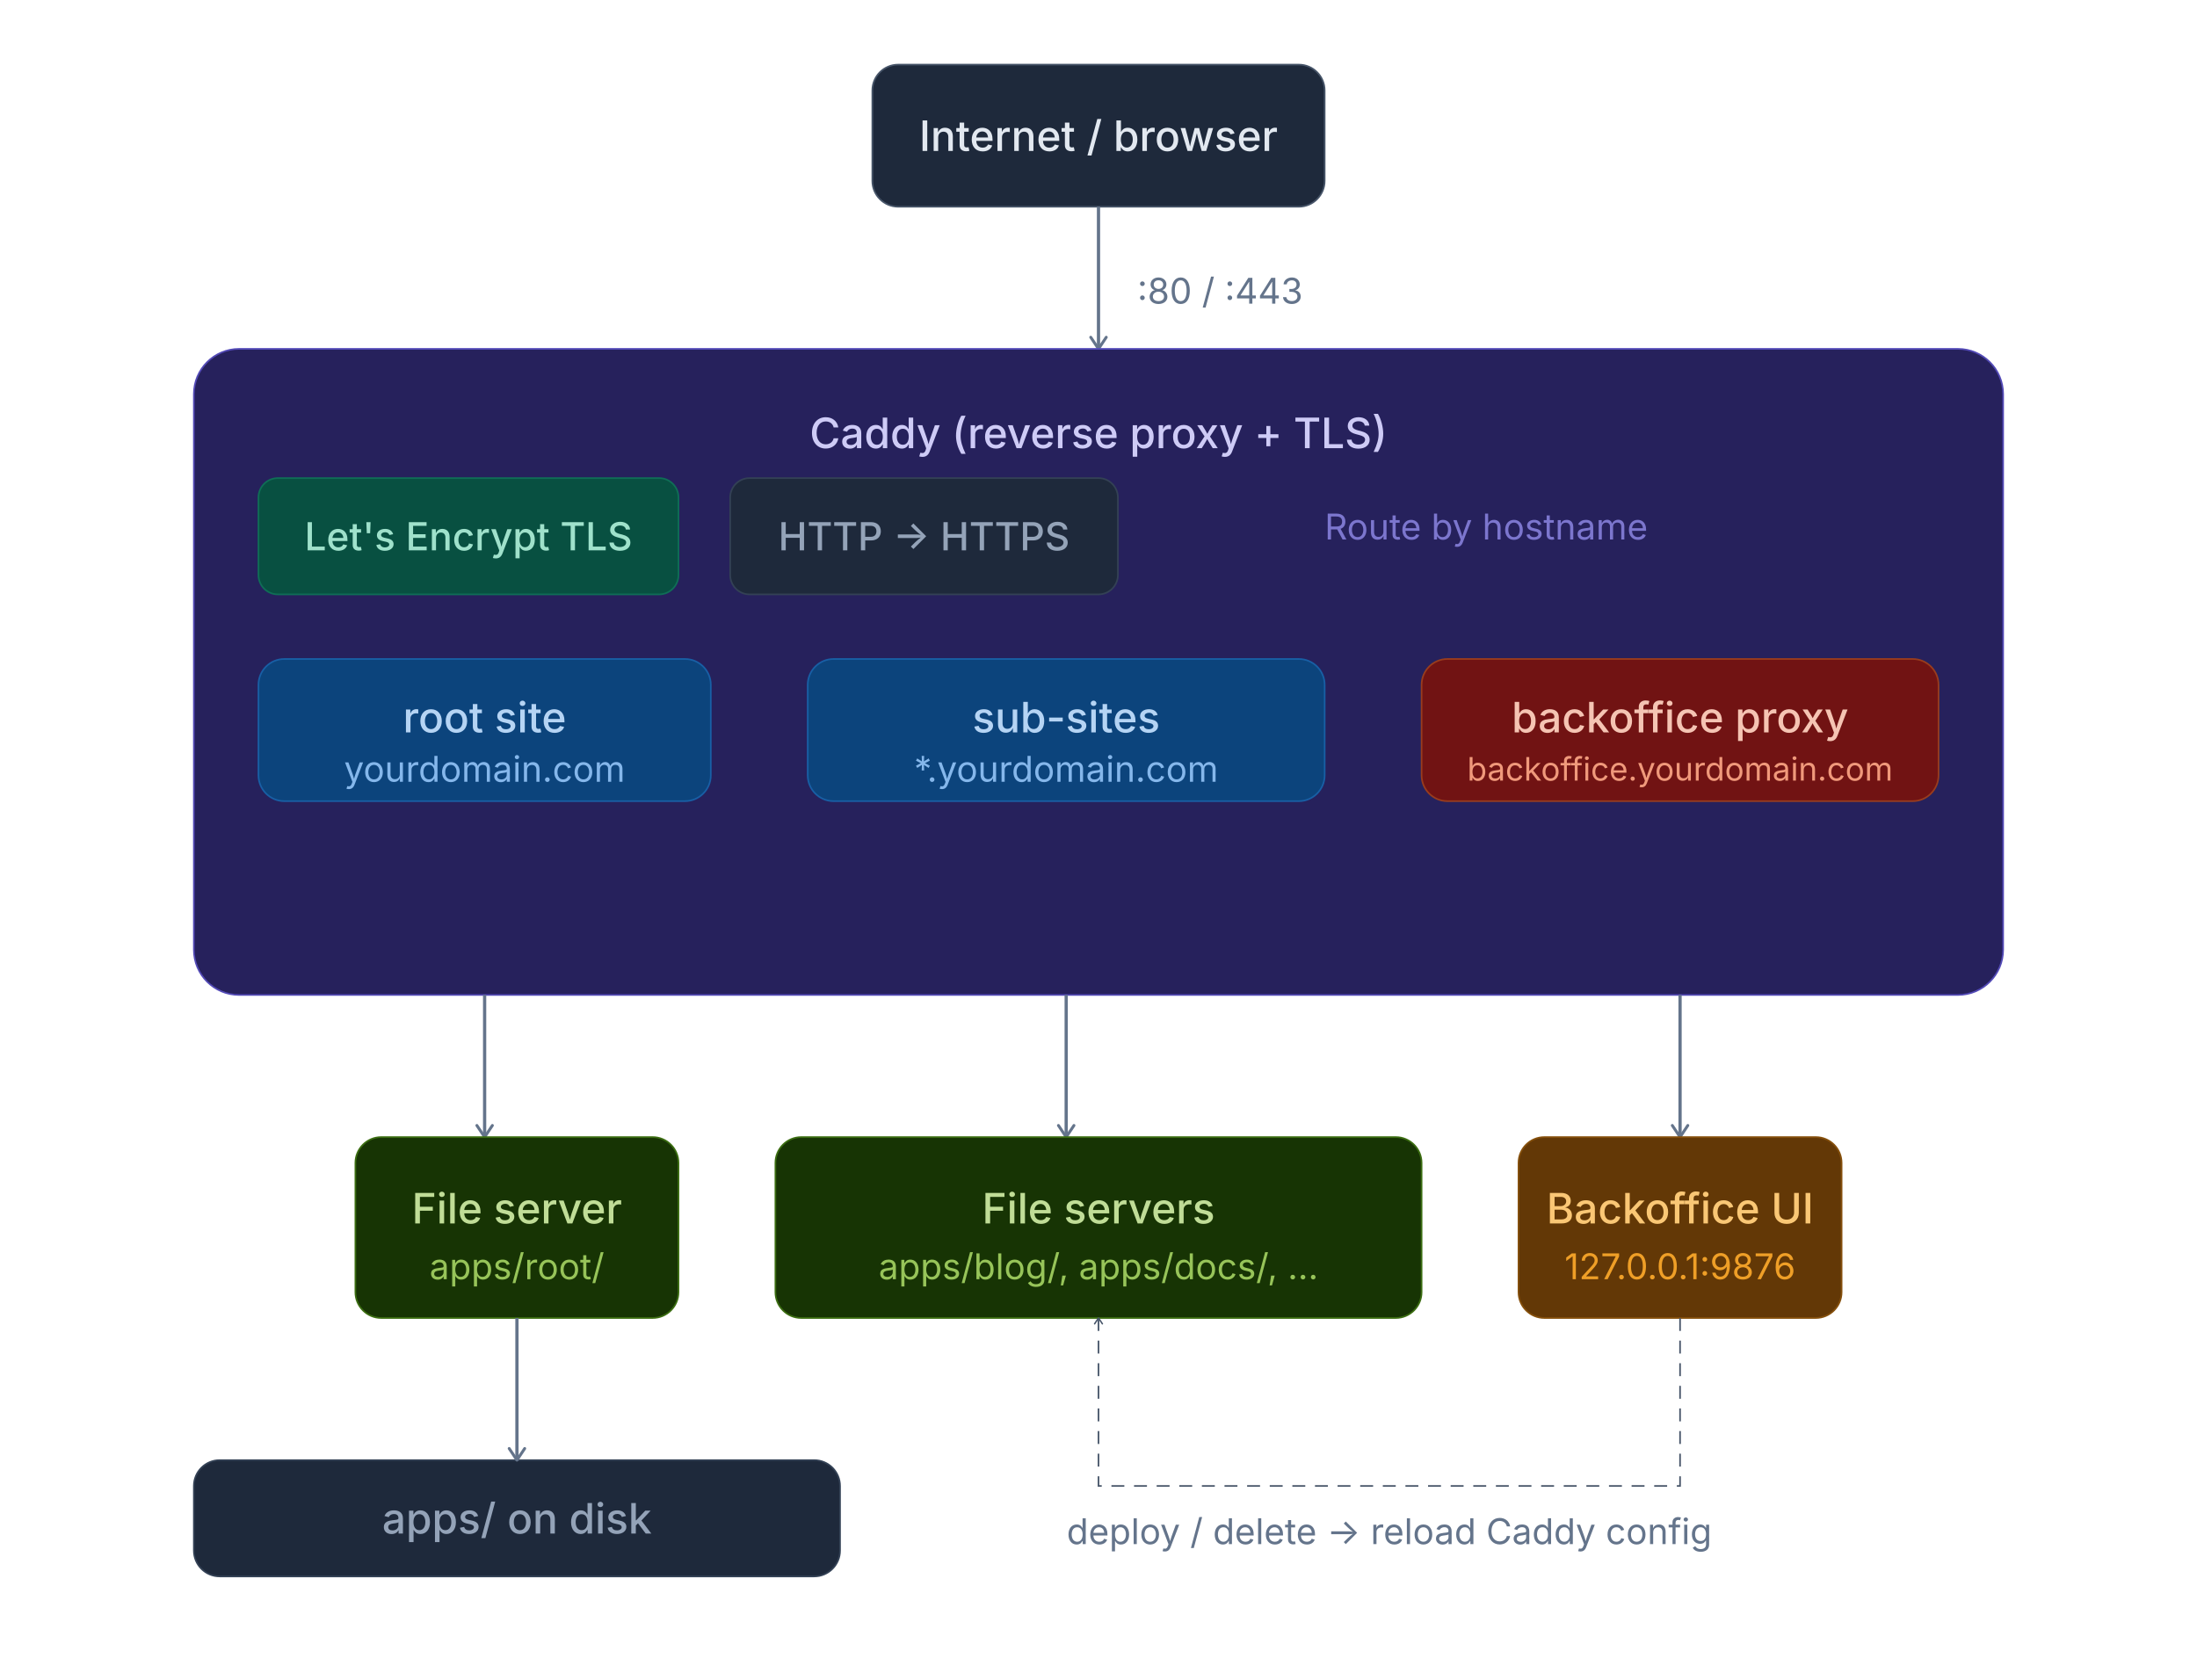
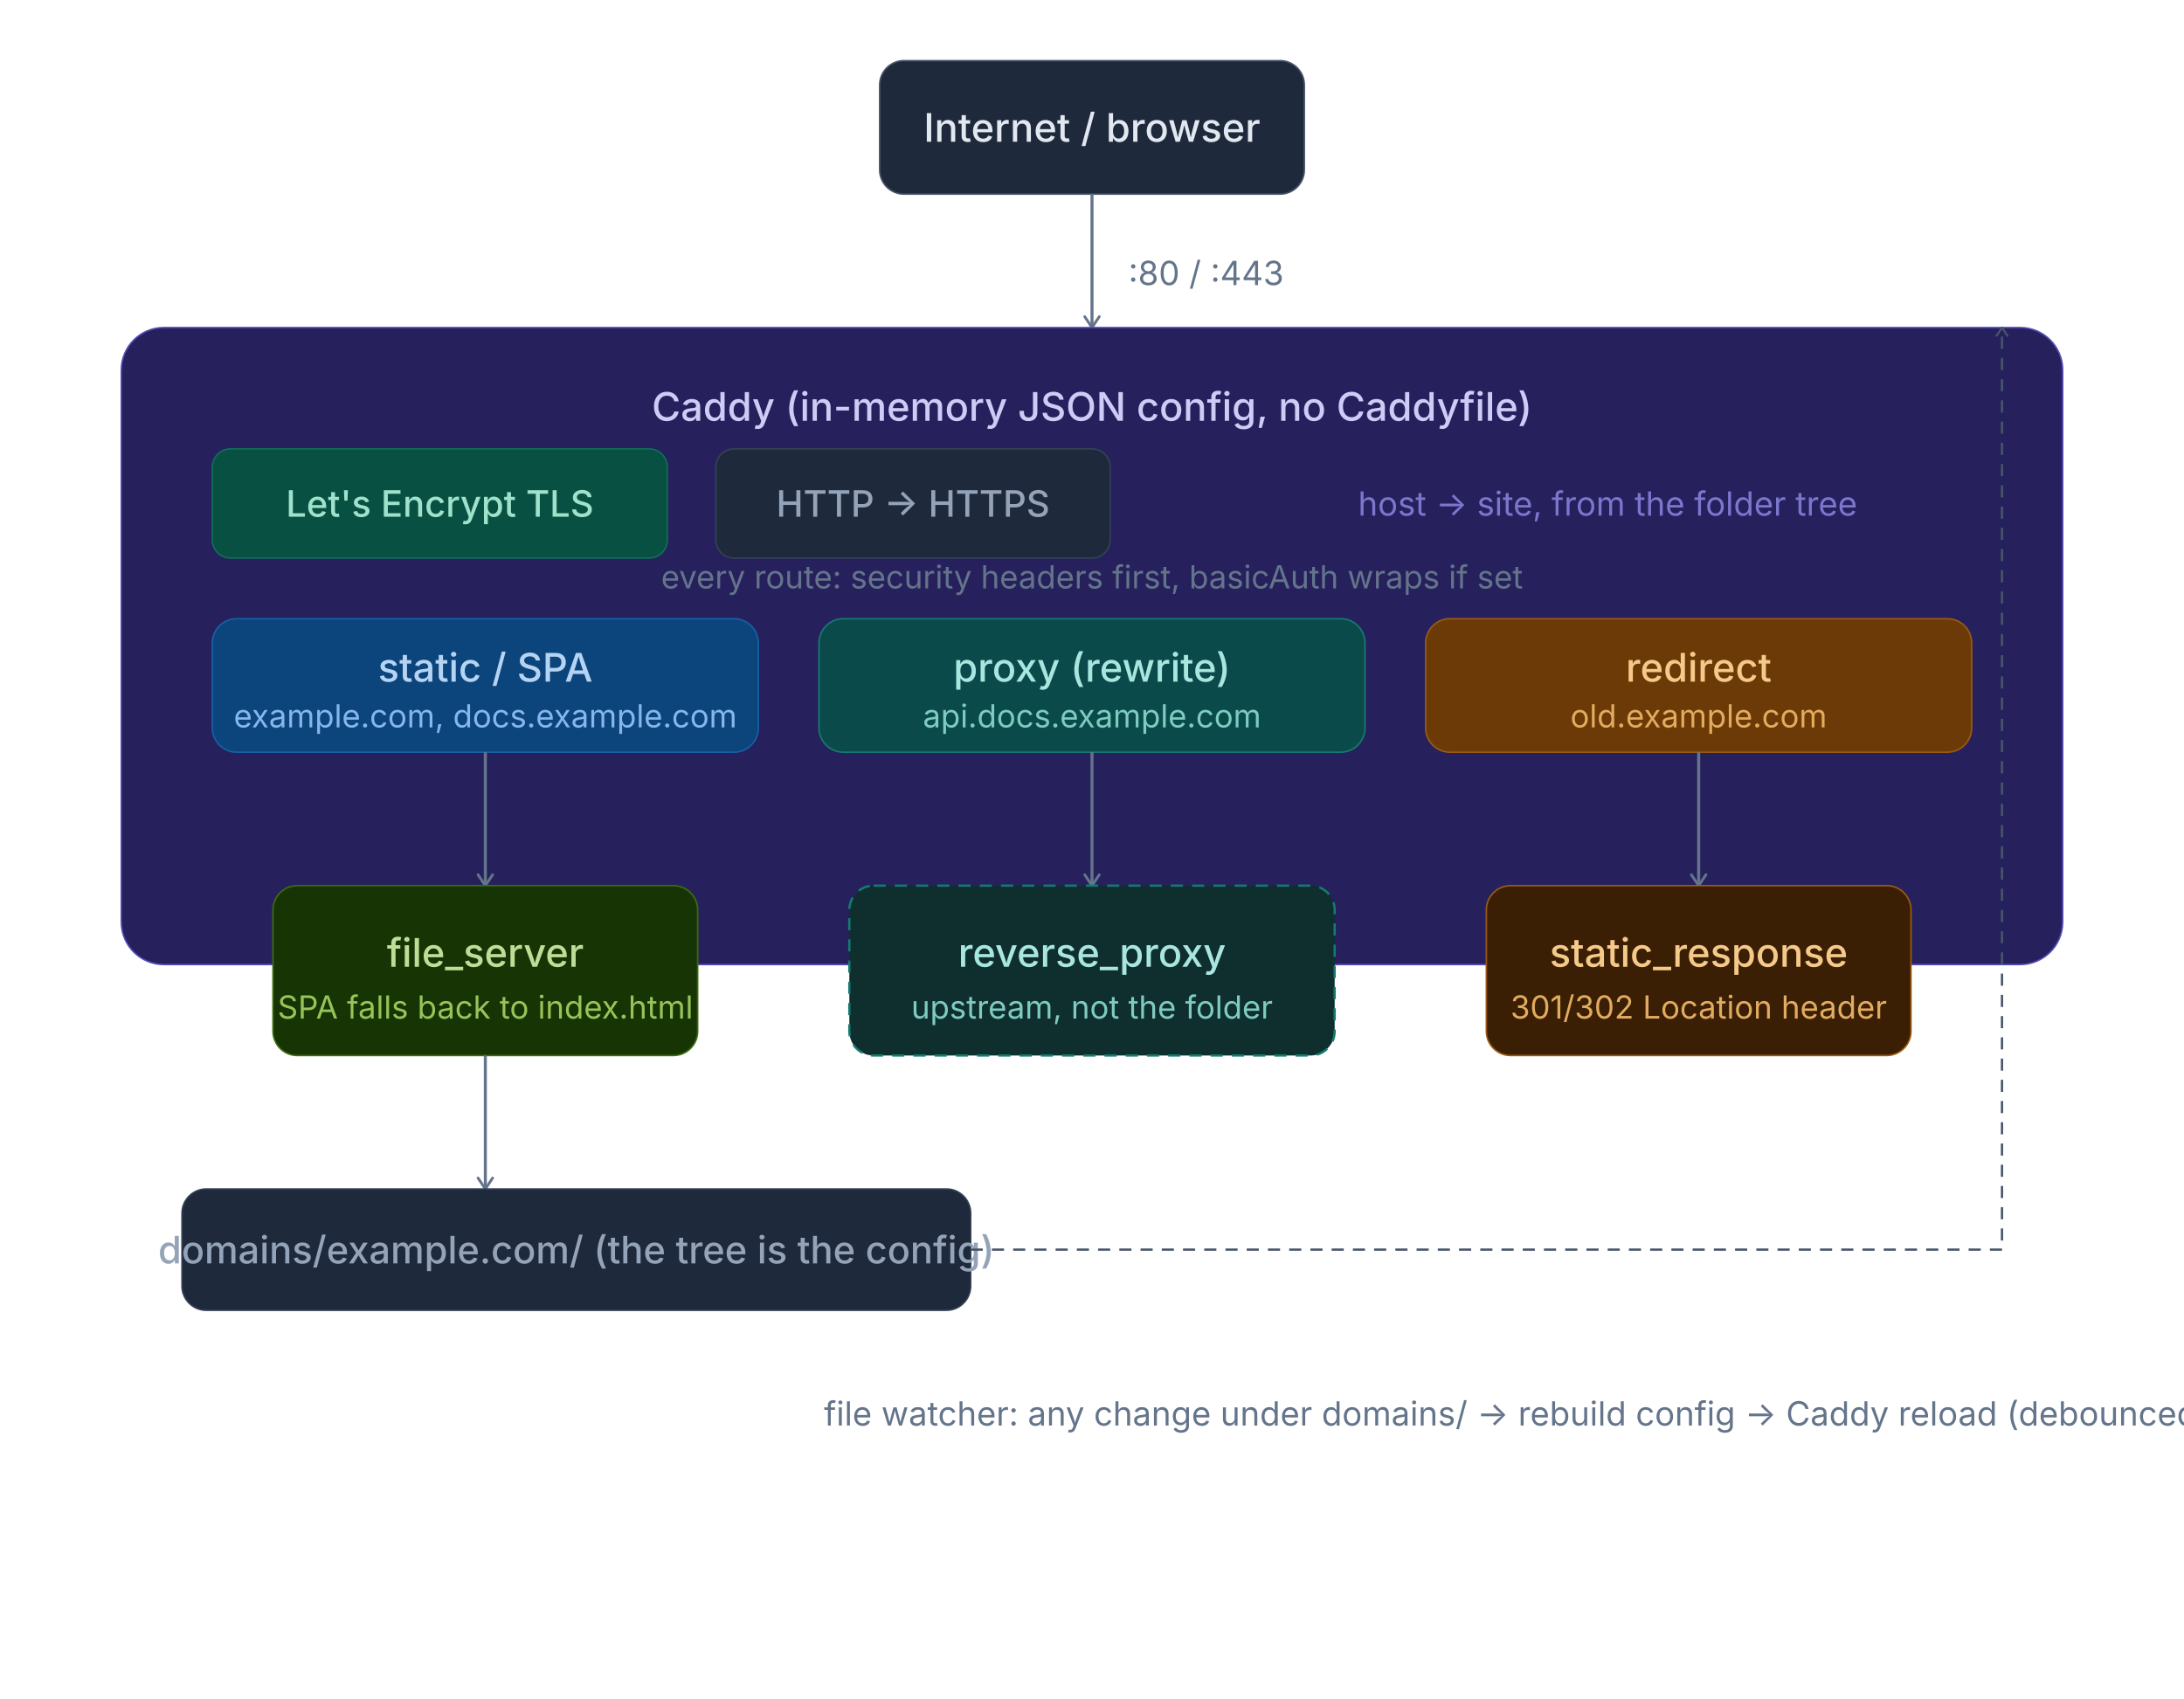
- <svg xmlns="http://www.w3.org/2000/svg" width="680" viewBox="0 0 680 520" style="background:#0f172a;border-radius:12px;font-family:system-ui,-apple-system,sans-serif">
+ <svg xmlns="http://www.w3.org/2000/svg" width="720" viewBox="0 0 720 560" style="background:#0f172a;border-radius:12px;font-family:system-ui,-apple-system,sans-serif">
  <defs>
    <marker id="arrow" viewBox="0 0 10 10" refX="8" refY="5" markerWidth="6" markerHeight="6" orient="auto-start-reverse">
      <path d="M2 1L8 5L2 9" fill="none" stroke="context-stroke" stroke-width="1.5" stroke-linecap="round" stroke-linejoin="round" />
    </marker>
  </defs>
-   <rect x="270" y="20" width="140" height="44" rx="8" fill="#1e293b" stroke="#475569" stroke-width="0.5" />
-   <text x="340" y="42" text-anchor="middle" dominant-baseline="central" font-size="13" font-weight="500" fill="#e2e8f0">Internet / browser</text>
-   <line x1="340" y1="64" x2="340" y2="108" stroke="#64748b" stroke-width="1" marker-end="url(#arrow)" />
-   <text x="352" y="90" dominant-baseline="central" font-size="11" fill="#64748b">:80 / :443</text>
-   <rect x="60" y="108" width="560" height="200" rx="14" fill="#26215c" stroke="#534ab7" stroke-width="0.5" />
-   <text x="340" y="134" text-anchor="middle" dominant-baseline="central" font-size="13" font-weight="500" fill="#cecbf6">Caddy (reverse proxy + TLS)</text>
-   <rect x="80" y="148" width="130" height="36" rx="6" fill="#085041" stroke="#0f6e56" stroke-width="0.5" />
+   <rect x="290" y="20" width="140" height="44" rx="8" fill="#1e293b" stroke="#475569" stroke-width="0.5" />
+   <text x="360" y="42" text-anchor="middle" dominant-baseline="central" font-size="13" font-weight="500" fill="#e2e8f0">Internet / browser</text>
+   <line x1="360" y1="64" x2="360" y2="108" stroke="#64748b" stroke-width="1" marker-end="url(#arrow)" />
+   <text x="372" y="90" dominant-baseline="central" font-size="11" fill="#64748b">:80 / :443</text>
+   <rect x="40" y="108" width="640" height="210" rx="14" fill="#26215c" stroke="#534ab7" stroke-width="0.5" />
+   <text x="360" y="134" text-anchor="middle" dominant-baseline="central" font-size="13" font-weight="500" fill="#cecbf6">Caddy (in-memory JSON config, no Caddyfile)</text>
+   <rect x="70" y="148" width="150" height="36" rx="6" fill="#085041" stroke="#0f6e56" stroke-width="0.5" />
  <text x="145" y="166" text-anchor="middle" dominant-baseline="central" font-size="12" font-weight="500" fill="#9fe1cb">Let's Encrypt TLS</text>
-   <rect x="226" y="148" width="120" height="36" rx="6" fill="#1e293b" stroke="#334155" stroke-width="0.5" />
-   <text x="286" y="166" text-anchor="middle" dominant-baseline="central" font-size="12" font-weight="500" fill="#94a3b8">HTTP → HTTPS</text>
-   <text x="460" y="163" text-anchor="middle" dominant-baseline="central" font-size="11" fill="#7c76ce">Route by hostname</text>
-   <rect x="80" y="204" width="140" height="44" rx="8" fill="#0c447c" stroke="#185fa5" stroke-width="0.5" />
-   <text x="150" y="222" text-anchor="middle" dominant-baseline="central" font-size="13" font-weight="500" fill="#b5d4f4">root site</text>
-   <text x="150" y="238" text-anchor="middle" dominant-baseline="central" font-size="11" fill="#85b7eb">yourdomain.com</text>
-   <rect x="250" y="204" width="160" height="44" rx="8" fill="#0c447c" stroke="#185fa5" stroke-width="0.5" />
-   <text x="330" y="222" text-anchor="middle" dominant-baseline="central" font-size="13" font-weight="500" fill="#b5d4f4">sub-sites</text>
-   <text x="330" y="238" text-anchor="middle" dominant-baseline="central" font-size="11" fill="#85b7eb">*.yourdomain.com</text>
-   <rect x="440" y="204" width="160" height="44" rx="8" fill="#711313" stroke="#993c1d" stroke-width="0.5" />
-   <text x="520" y="222" text-anchor="middle" dominant-baseline="central" font-size="13" font-weight="500" fill="#f5c4b3">backoffice proxy</text>
-   <text x="520" y="238" text-anchor="middle" dominant-baseline="central" font-size="10" fill="#f0997b">backoffice.yourdomain.com</text>
-   <line x1="150" y1="308" x2="150" y2="352" stroke="#64748b" stroke-width="1" marker-end="url(#arrow)" />
-   <line x1="330" y1="308" x2="330" y2="352" stroke="#64748b" stroke-width="1" marker-end="url(#arrow)" />
-   <line x1="520" y1="308" x2="520" y2="352" stroke="#64748b" stroke-width="1" marker-end="url(#arrow)" />
-   <rect x="110" y="352" width="100" height="56" rx="8" fill="#173404" stroke="#3b6d11" stroke-width="0.5" />
-   <text x="160" y="374" text-anchor="middle" dominant-baseline="central" font-size="13" font-weight="500" fill="#c0dd97">File server</text>
-   <text x="160" y="392" text-anchor="middle" dominant-baseline="central" font-size="11" fill="#97c459">apps/root/</text>
-   <rect x="240" y="352" width="200" height="56" rx="8" fill="#173404" stroke="#3b6d11" stroke-width="0.5" />
-   <text x="340" y="374" text-anchor="middle" dominant-baseline="central" font-size="13" font-weight="500" fill="#c0dd97">File servers</text>
-   <text x="340" y="392" text-anchor="middle" dominant-baseline="central" font-size="11" fill="#97c459">apps/blog/, apps/docs/, …</text>
-   <rect x="470" y="352" width="100" height="56" rx="8" fill="#633806" stroke="#854f0b" stroke-width="0.5" />
-   <text x="520" y="374" text-anchor="middle" dominant-baseline="central" font-size="13" font-weight="500" fill="#fac775">Backoffice UI</text>
-   <text x="520" y="392" text-anchor="middle" dominant-baseline="central" font-size="11" fill="#ef9f27">127.0.0.1:9876</text>
-   <rect x="60" y="452" width="200" height="36" rx="8" fill="#1e293b" stroke="#334155" stroke-width="0.5" />
-   <text x="160" y="470" text-anchor="middle" dominant-baseline="central" font-size="13" font-weight="500" fill="#94a3b8">apps/ on disk</text>
-   <line x1="160" y1="408" x2="160" y2="452" stroke="#64748b" stroke-width="1" marker-end="url(#arrow)" />
-   <path d="M520 408 L520 460 L340 460 L340 408" fill="none" stroke="#475569" stroke-width="0.5" stroke-dasharray="4 3" marker-end="url(#arrow)" />
-   <text x="430" y="478" text-anchor="middle" font-size="11" fill="#64748b">deploy / delete → reload
-     Caddy config</text>
+   <rect x="236" y="148" width="130" height="36" rx="6" fill="#1e293b" stroke="#334155" stroke-width="0.5" />
+   <text x="301" y="166" text-anchor="middle" dominant-baseline="central" font-size="12" font-weight="500" fill="#94a3b8">HTTP → HTTPS</text>
+   <text x="530" y="166" text-anchor="middle" dominant-baseline="central" font-size="11" fill="#7c76ce">host → site, from the folder tree</text>
+   <rect x="70" y="204" width="180" height="44" rx="8" fill="#0c447c" stroke="#185fa5" stroke-width="0.5" />
+   <text x="160" y="220" text-anchor="middle" dominant-baseline="central" font-size="13" font-weight="500" fill="#b5d4f4">static / SPA</text>
+   <text x="160" y="236" text-anchor="middle" dominant-baseline="central" font-size="10.5" fill="#85b7eb">example.com, docs.example.com</text>
+   <rect x="270" y="204" width="180" height="44" rx="8" fill="#0b4a4a" stroke="#157a72" stroke-width="0.5" />
+   <text x="360" y="220" text-anchor="middle" dominant-baseline="central" font-size="13" font-weight="500" fill="#a8e6df">proxy (rewrite)</text>
+   <text x="360" y="236" text-anchor="middle" dominant-baseline="central" font-size="10.5" fill="#7ecbc1">api.docs.example.com</text>
+   <rect x="470" y="204" width="180" height="44" rx="8" fill="#6b3a06" stroke="#9a5b12" stroke-width="0.5" />
+   <text x="560" y="220" text-anchor="middle" dominant-baseline="central" font-size="13" font-weight="500" fill="#f5c98a">redirect</text>
+   <text x="560" y="236" text-anchor="middle" dominant-baseline="central" font-size="10.5" fill="#e2ab5f">old.example.com</text>
+   <line x1="160" y1="248" x2="160" y2="292" stroke="#64748b" stroke-width="1" marker-end="url(#arrow)" />
+   <line x1="360" y1="248" x2="360" y2="292" stroke="#64748b" stroke-width="1" marker-end="url(#arrow)" />
+   <line x1="560" y1="248" x2="560" y2="292" stroke="#64748b" stroke-width="1" marker-end="url(#arrow)" />
+   <rect x="90" y="292" width="140" height="56" rx="8" fill="#173404" stroke="#3b6d11" stroke-width="0.5" />
+   <text x="160" y="314" text-anchor="middle" dominant-baseline="central" font-size="13" font-weight="500" fill="#c0dd97">file_server</text>
+   <text x="160" y="332" text-anchor="middle" dominant-baseline="central" font-size="10.5" fill="#97c459">SPA falls back to index.html</text>
+   <rect x="280" y="292" width="160" height="56" rx="8" stroke-dasharray="4 3" fill="#0f2e2e" stroke="#157a72" stroke-width="0.75" />
+   <text x="360" y="314" text-anchor="middle" dominant-baseline="central" font-size="13" font-weight="500" fill="#a8e6df">reverse_proxy</text>
+   <text x="360" y="332" text-anchor="middle" dominant-baseline="central" font-size="10.5" fill="#7ecbc1">upstream, not the folder</text>
+   <rect x="490" y="292" width="140" height="56" rx="8" fill="#3a1f04" stroke="#9a5b12" stroke-width="0.5" />
+   <text x="560" y="314" text-anchor="middle" dominant-baseline="central" font-size="13" font-weight="500" fill="#f5c98a">static_response</text>
+   <text x="560" y="332" text-anchor="middle" dominant-baseline="central" font-size="10.5" fill="#e2ab5f">301/302 Location header</text>
+   <line x1="160" y1="348" x2="160" y2="392" stroke="#64748b" stroke-width="1" marker-end="url(#arrow)" />
+   <rect x="60" y="392" width="260" height="40" rx="8" fill="#1e293b" stroke="#334155" stroke-width="0.5" />
+   <text x="190" y="412" text-anchor="middle" dominant-baseline="central" font-size="12.5" font-weight="500" fill="#94a3b8">domains/example.com/  (the tree is the config)</text>
+   <text x="360" y="194" text-anchor="middle" font-size="10.5" fill="#64748b">every route: security headers first, basicAuth wraps if set</text>
+   <path d="M320 412 L660 412 L660 108" fill="none" stroke="#475569" stroke-width="0.75" stroke-dasharray="4 3" marker-end="url(#arrow)" />
+   <text x="500" y="470" text-anchor="middle" font-size="11" fill="#64748b">file watcher: any change under domains/ → rebuild config → Caddy reload (debounced)</text>
</svg>
